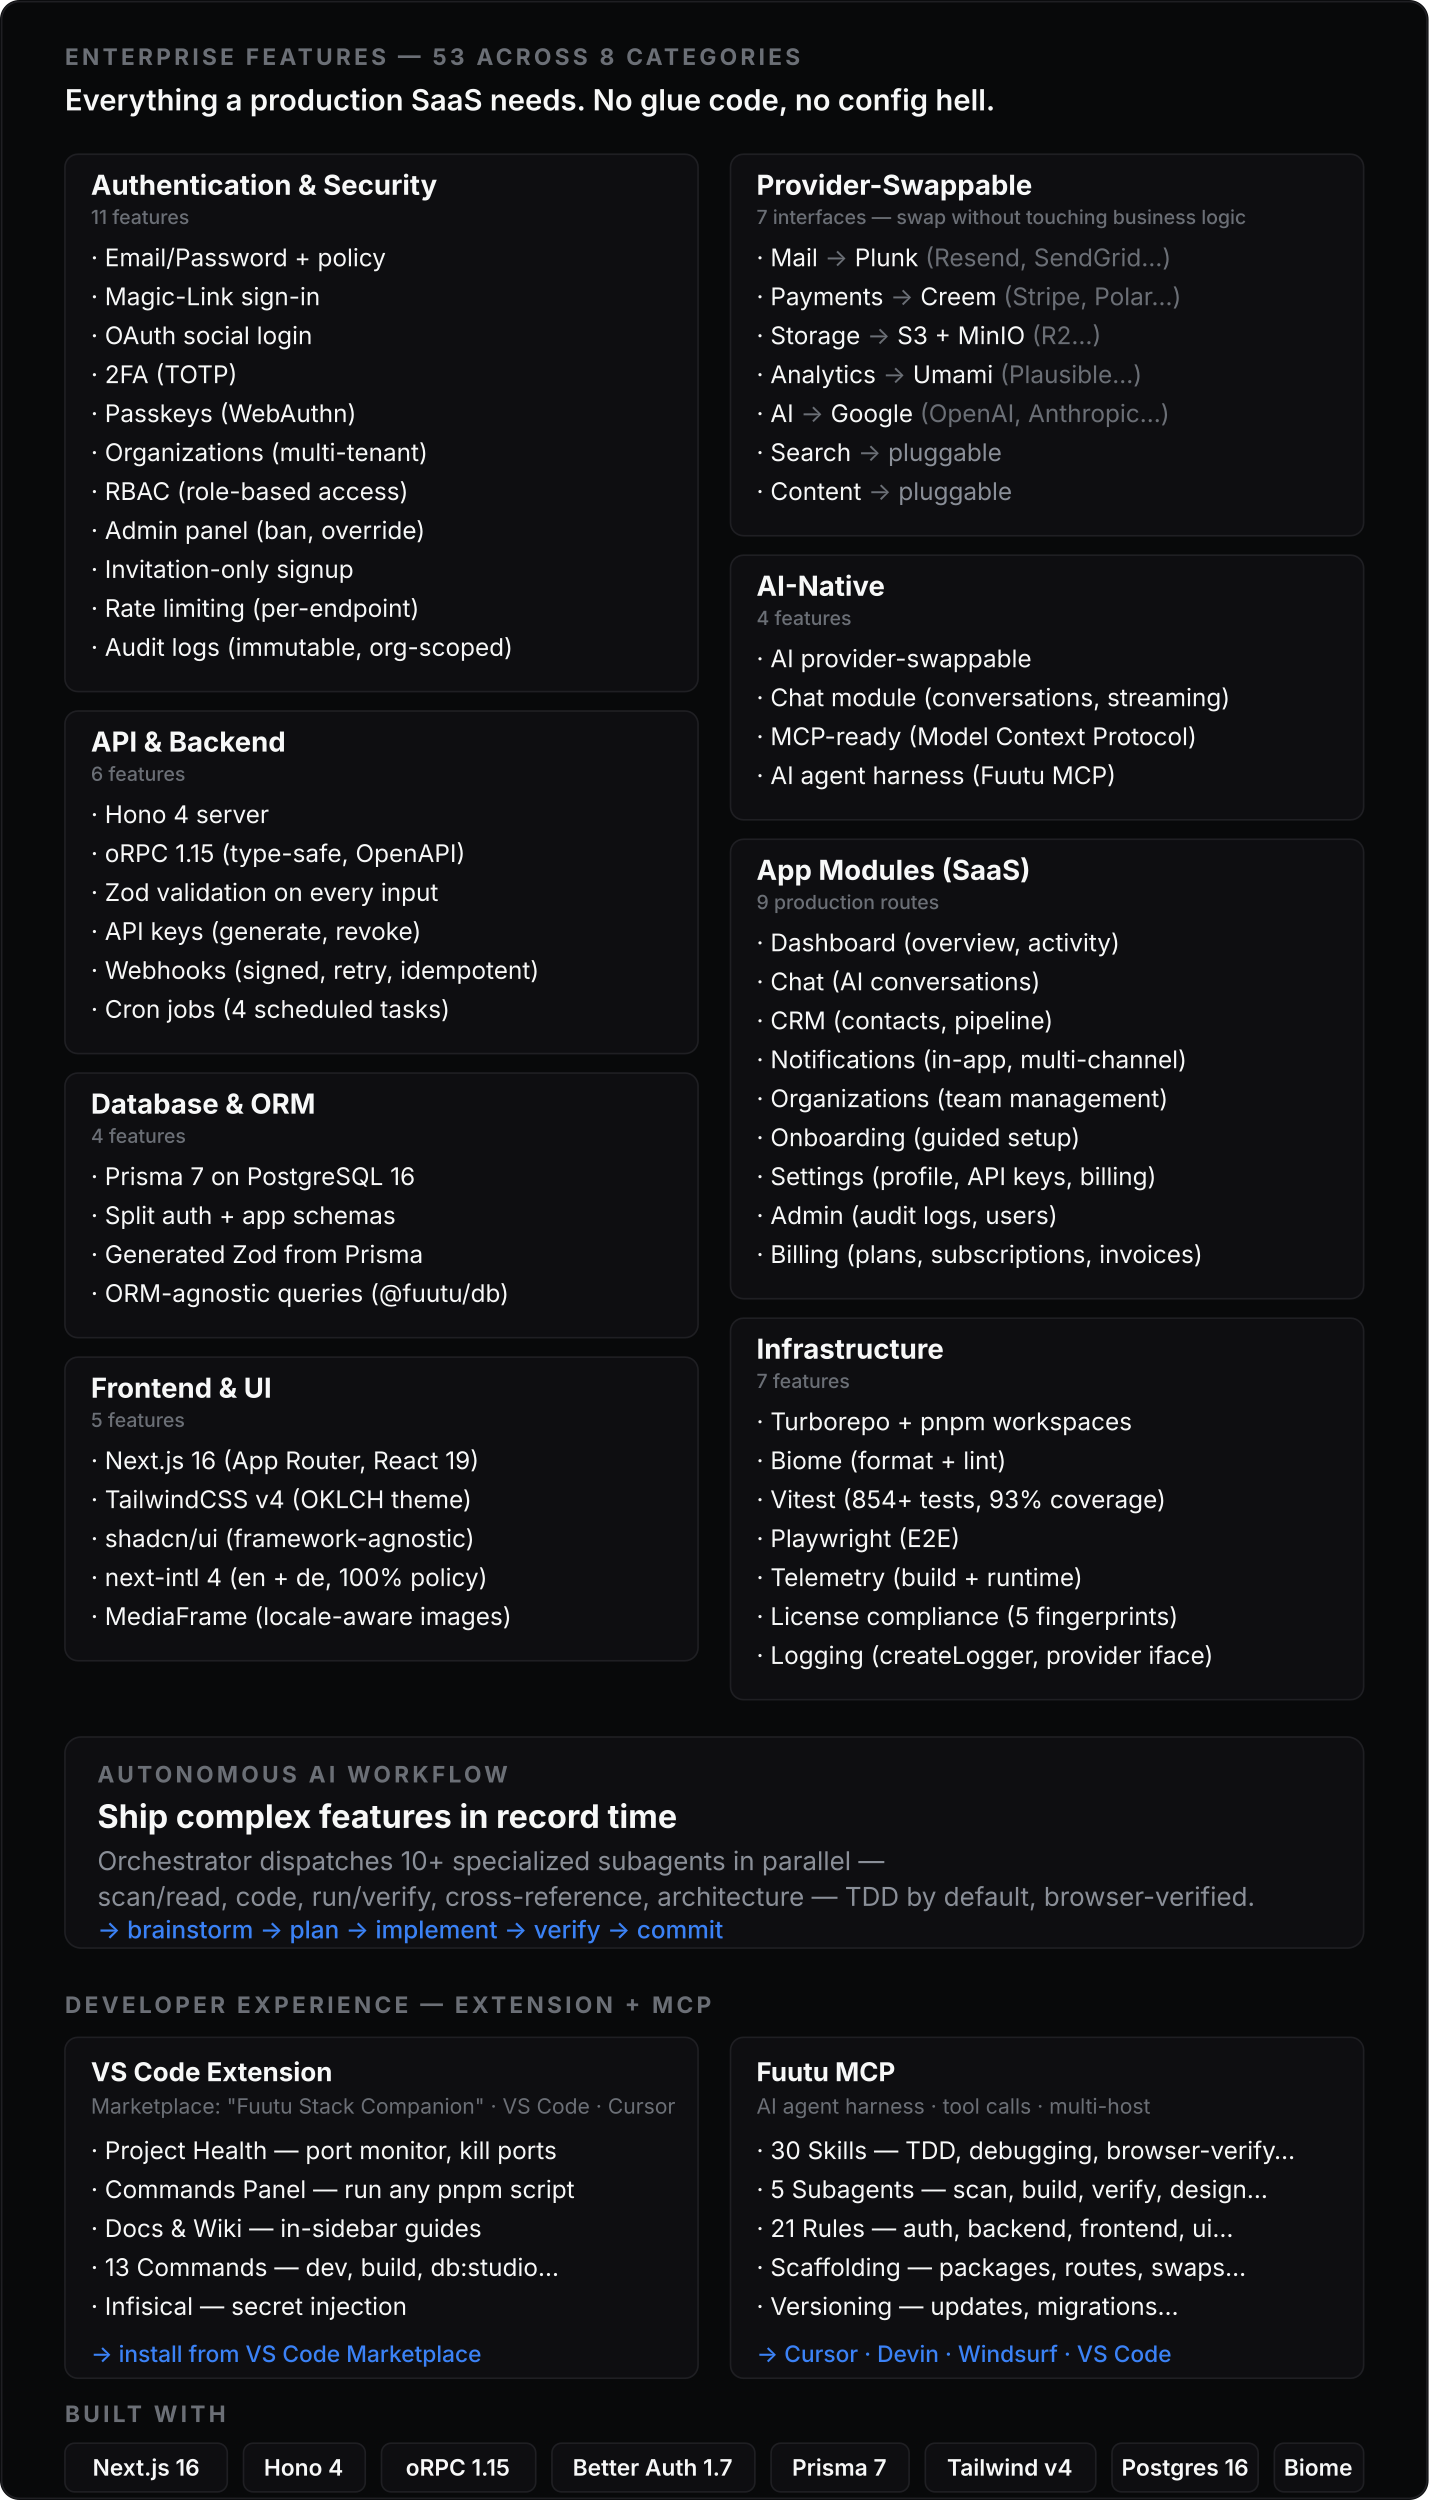
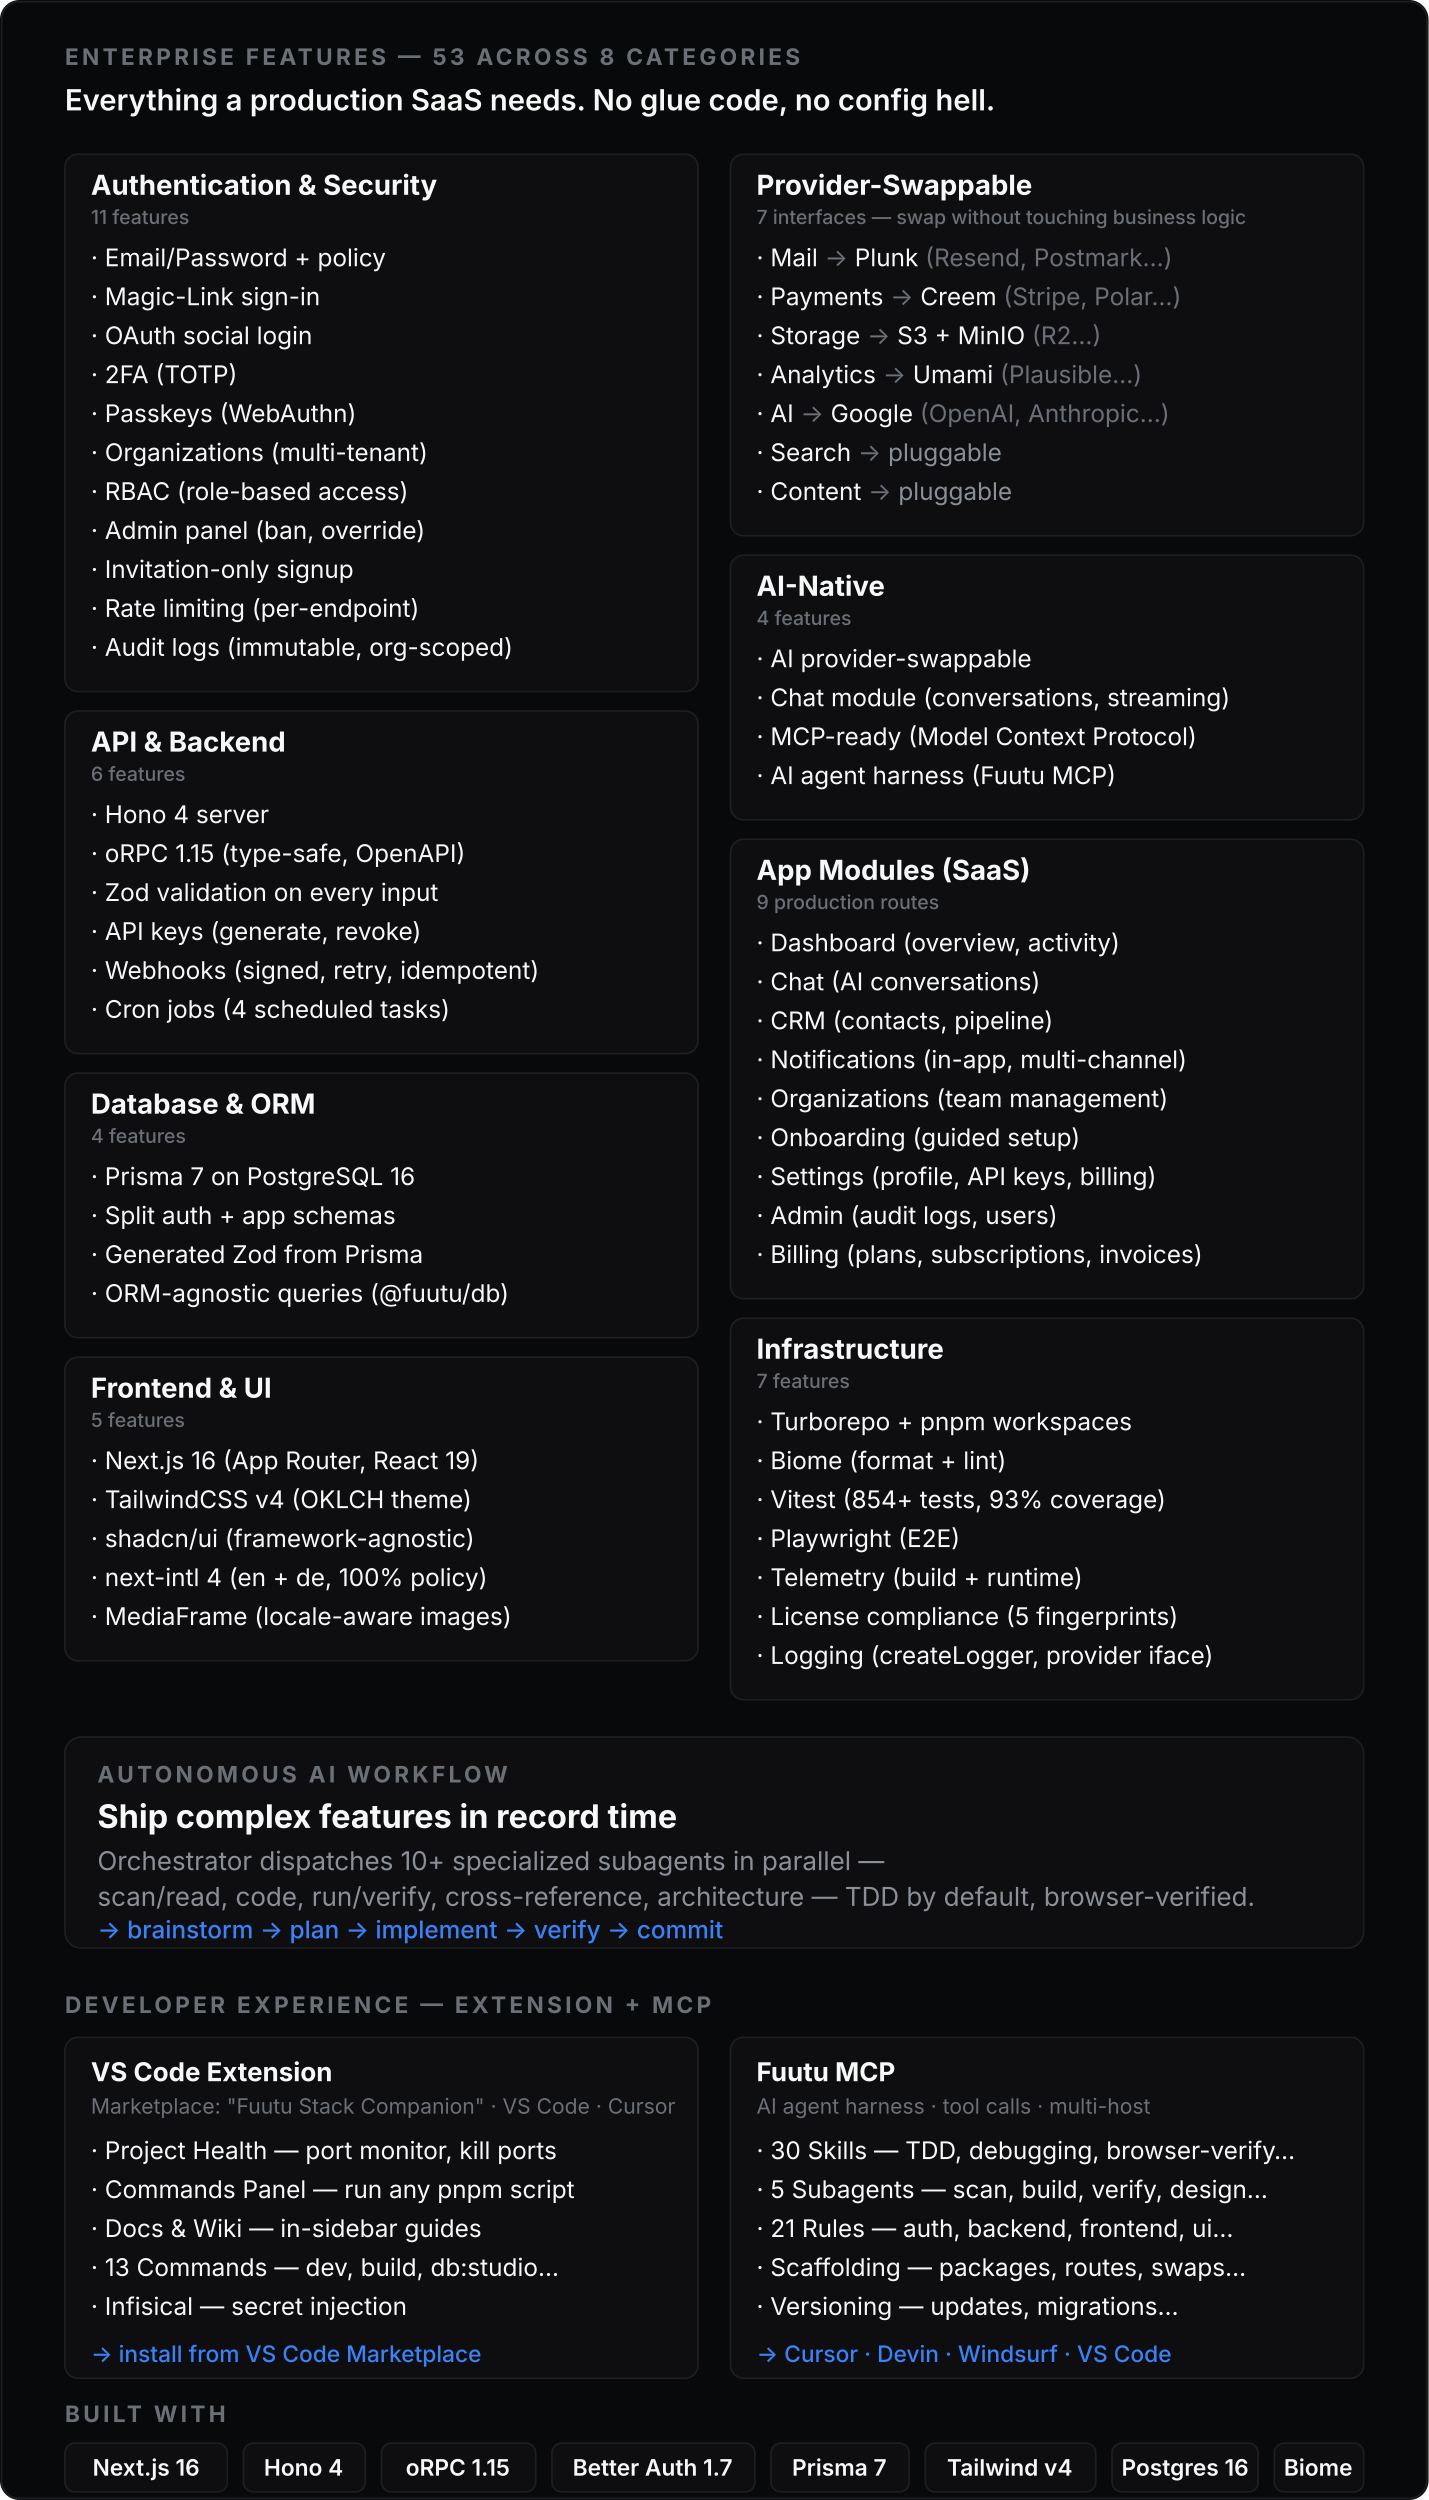
<svg xmlns="http://www.w3.org/2000/svg" viewBox="0 0 880 1540" width="100%" role="img" aria-label="Fuutu Stack — 53 enterprise features, AI workflow, agent harness, tech stack">
  <rect width="880" height="1540" rx="12" fill="#08090A" />
  <rect x="1" y="1" width="878" height="1538" rx="11" fill="none" stroke="#1F1F23" stroke-width="1" />
  <text x="40" y="40" font-family="system-ui, -apple-system, sans-serif" font-size="14" font-weight="700" fill="#6B6F76" letter-spacing="2">
    ENTERPRISE FEATURES — 53 ACROSS 8 CATEGORIES
  </text>
  <text x="40" y="68" font-family="system-ui, -apple-system, sans-serif" font-size="18" font-weight="600" fill="#F7F8F8">
    Everything a production SaaS needs. No glue code, no config hell.
  </text>
  <rect x="40" y="95" width="390" height="331" rx="8" fill="#0E0E11" stroke="#1F1F23" stroke-width="1" />
  <text x="56" y="120" font-family="system-ui, -apple-system, sans-serif" font-size="17" font-weight="700" fill="#F7F8F8">
    Authentication &amp; Security
  </text>
  <text x="56" y="138" font-family="system-ui, -apple-system, sans-serif" font-size="12" font-weight="500" fill="#6B6F76">
    11 features
  </text>
  <g font-family="system-ui, -apple-system, sans-serif" font-size="15" font-weight="400" fill="#F7F8F8">
    <text x="56" y="164">· Email/Password + policy</text>
    <text x="56" y="188">· Magic-Link sign-in</text>
    <text x="56" y="212">· OAuth social login</text>
    <text x="56" y="236">· 2FA (TOTP)</text>
    <text x="56" y="260">· Passkeys (WebAuthn)</text>
    <text x="56" y="284">· Organizations (multi-tenant)</text>
    <text x="56" y="308">· RBAC (role-based access)</text>
    <text x="56" y="332">· Admin panel (ban, override)</text>
    <text x="56" y="356">· Invitation-only signup</text>
    <text x="56" y="380">· Rate limiting (per-endpoint)</text>
    <text x="56" y="404">· Audit logs (immutable, org-scoped)</text>
  </g>
  <rect x="40" y="438" width="390" height="211" rx="8" fill="#0E0E11" stroke="#1F1F23" stroke-width="1" />
  <text x="56" y="463" font-family="system-ui, -apple-system, sans-serif" font-size="17" font-weight="700" fill="#F7F8F8">
    API &amp; Backend
  </text>
  <text x="56" y="481" font-family="system-ui, -apple-system, sans-serif" font-size="12" font-weight="500" fill="#6B6F76">
    6 features
  </text>
  <g font-family="system-ui, -apple-system, sans-serif" font-size="15" font-weight="400" fill="#F7F8F8">
    <text x="56" y="507">· Hono 4 server</text>
    <text x="56" y="531">· oRPC 1.15 (type-safe, OpenAPI)</text>
    <text x="56" y="555">· Zod validation on every input</text>
    <text x="56" y="579">· API keys (generate, revoke)</text>
    <text x="56" y="603">· Webhooks (signed, retry, idempotent)</text>
    <text x="56" y="627">· Cron jobs (4 scheduled tasks)</text>
  </g>
  <rect x="40" y="661" width="390" height="163" rx="8" fill="#0E0E11" stroke="#1F1F23" stroke-width="1" />
  <text x="56" y="686" font-family="system-ui, -apple-system, sans-serif" font-size="17" font-weight="700" fill="#F7F8F8">
    Database &amp; ORM
  </text>
  <text x="56" y="704" font-family="system-ui, -apple-system, sans-serif" font-size="12" font-weight="500" fill="#6B6F76">
    4 features
  </text>
  <g font-family="system-ui, -apple-system, sans-serif" font-size="15" font-weight="400" fill="#F7F8F8">
    <text x="56" y="730">· Prisma 7 on PostgreSQL 16</text>
    <text x="56" y="754">· Split auth + app schemas</text>
    <text x="56" y="778">· Generated Zod from Prisma</text>
    <text x="56" y="802">· ORM-agnostic queries (@fuutu/db)</text>
  </g>
  <rect x="40" y="836" width="390" height="187" rx="8" fill="#0E0E11" stroke="#1F1F23" stroke-width="1" />
  <text x="56" y="861" font-family="system-ui, -apple-system, sans-serif" font-size="17" font-weight="700" fill="#F7F8F8">
    Frontend &amp; UI
  </text>
  <text x="56" y="879" font-family="system-ui, -apple-system, sans-serif" font-size="12" font-weight="500" fill="#6B6F76">
    5 features
  </text>
  <g font-family="system-ui, -apple-system, sans-serif" font-size="15" font-weight="400" fill="#F7F8F8">
    <text x="56" y="905">· Next.js 16 (App Router, React 19)</text>
    <text x="56" y="929">· TailwindCSS v4 (OKLCH theme)</text>
    <text x="56" y="953">· shadcn/ui (framework-agnostic)</text>
    <text x="56" y="977">· next-intl 4 (en + de, 100% policy)</text>
    <text x="56" y="1001">· MediaFrame (locale-aware images)</text>
  </g>
  <rect x="450" y="95" width="390" height="235" rx="8" fill="#0E0E11" stroke="#1F1F23" stroke-width="1" />
  <text x="466" y="120" font-family="system-ui, -apple-system, sans-serif" font-size="17" font-weight="700" fill="#F7F8F8">
    Provider-Swappable
  </text>
  <text x="466" y="138" font-family="system-ui, -apple-system, sans-serif" font-size="12" font-weight="500" fill="#6B6F76">
    7 interfaces — swap without touching business logic
  </text>
  <g font-family="system-ui, -apple-system, sans-serif" font-size="15" font-weight="400">
    <text x="466" y="164" fill="#F7F8F8">· Mail <tspan fill="#6B6F76">→</tspan>
      <tspan fill="#F7F8F8">Plunk</tspan>
-       <tspan fill="#6B6F76">(Resend, SendGrid…)</tspan>
+       <tspan fill="#6B6F76">(Resend, Postmark…)</tspan>
    </text>
    <text x="466" y="188" fill="#F7F8F8">· Payments <tspan fill="#6B6F76">→</tspan>
      <tspan fill="#F7F8F8">Creem</tspan>
      <tspan fill="#6B6F76">(Stripe, Polar…)</tspan>
    </text>
    <text x="466" y="212" fill="#F7F8F8">· Storage <tspan fill="#6B6F76">→</tspan>
      <tspan fill="#F7F8F8">S3 + MinIO</tspan>
      <tspan fill="#6B6F76">(R2…)</tspan>
    </text>
    <text x="466" y="236" fill="#F7F8F8">· Analytics <tspan fill="#6B6F76">→</tspan>
      <tspan fill="#F7F8F8">Umami</tspan>
      <tspan fill="#6B6F76">(Plausible…)</tspan>
    </text>
    <text x="466" y="260" fill="#F7F8F8">· AI <tspan fill="#6B6F76">→</tspan>
      <tspan fill="#F7F8F8">Google</tspan>
      <tspan fill="#6B6F76">(OpenAI, Anthropic…)</tspan>
    </text>
    <text x="466" y="284" fill="#F7F8F8">· Search <tspan fill="#6B6F76">→</tspan>
      <tspan fill="#8A8F98">pluggable</tspan>
    </text>
    <text x="466" y="308" fill="#F7F8F8">· Content <tspan fill="#6B6F76">→</tspan>
      <tspan fill="#8A8F98">pluggable</tspan>
    </text>
  </g>
  <rect x="450" y="342" width="390" height="163" rx="8" fill="#0E0E11" stroke="#1F1F23" stroke-width="1" />
  <text x="466" y="367" font-family="system-ui, -apple-system, sans-serif" font-size="17" font-weight="700" fill="#F7F8F8">
    AI-Native
  </text>
  <text x="466" y="385" font-family="system-ui, -apple-system, sans-serif" font-size="12" font-weight="500" fill="#6B6F76">
    4 features
  </text>
  <g font-family="system-ui, -apple-system, sans-serif" font-size="15" font-weight="400" fill="#F7F8F8">
    <text x="466" y="411">· AI provider-swappable</text>
    <text x="466" y="435">· Chat module (conversations, streaming)</text>
    <text x="466" y="459">· MCP-ready (Model Context Protocol)</text>
    <text x="466" y="483">· AI agent harness (Fuutu MCP)</text>
  </g>
  <rect x="450" y="517" width="390" height="283" rx="8" fill="#0E0E11" stroke="#1F1F23" stroke-width="1" />
  <text x="466" y="542" font-family="system-ui, -apple-system, sans-serif" font-size="17" font-weight="700" fill="#F7F8F8">
    App Modules (SaaS)
  </text>
  <text x="466" y="560" font-family="system-ui, -apple-system, sans-serif" font-size="12" font-weight="500" fill="#6B6F76">
    9 production routes
  </text>
  <g font-family="system-ui, -apple-system, sans-serif" font-size="15" font-weight="400" fill="#F7F8F8">
    <text x="466" y="586">· Dashboard (overview, activity)</text>
    <text x="466" y="610">· Chat (AI conversations)</text>
    <text x="466" y="634">· CRM (contacts, pipeline)</text>
    <text x="466" y="658">· Notifications (in-app, multi-channel)</text>
    <text x="466" y="682">· Organizations (team management)</text>
    <text x="466" y="706">· Onboarding (guided setup)</text>
    <text x="466" y="730">· Settings (profile, API keys, billing)</text>
    <text x="466" y="754">· Admin (audit logs, users)</text>
    <text x="466" y="778">· Billing (plans, subscriptions, invoices)</text>
  </g>
  <rect x="450" y="812" width="390" height="235" rx="8" fill="#0E0E11" stroke="#1F1F23" stroke-width="1" />
  <text x="466" y="837" font-family="system-ui, -apple-system, sans-serif" font-size="17" font-weight="700" fill="#F7F8F8">
    Infrastructure
  </text>
  <text x="466" y="855" font-family="system-ui, -apple-system, sans-serif" font-size="12" font-weight="500" fill="#6B6F76">
    7 features
  </text>
  <g font-family="system-ui, -apple-system, sans-serif" font-size="15" font-weight="400" fill="#F7F8F8">
    <text x="466" y="881">· Turborepo + pnpm workspaces</text>
    <text x="466" y="905">· Biome (format + lint)</text>
    <text x="466" y="929">· Vitest (854+ tests, 93% coverage)</text>
    <text x="466" y="953">· Playwright (E2E)</text>
    <text x="466" y="977">· Telemetry (build + runtime)</text>
    <text x="466" y="1001">· License compliance (5 fingerprints)</text>
    <text x="466" y="1025">· Logging (createLogger, provider iface)</text>
  </g>
  <rect x="40" y="1070" width="800" height="130" rx="10" fill="#0E0E11" stroke="#1F1F23" stroke-width="1" />
  <text x="60" y="1098" font-family="system-ui, -apple-system, sans-serif" font-size="14" font-weight="700" fill="#6B6F76" letter-spacing="2">
    AUTONOMOUS AI WORKFLOW
  </text>
  <text x="60" y="1126" font-family="system-ui, -apple-system, sans-serif" font-size="20" font-weight="700" fill="#F7F8F8">
    Ship complex features in record time
  </text>
  <text x="60" y="1152" font-family="system-ui, -apple-system, sans-serif" font-size="16" font-weight="400" fill="#8A8F98">
    Orchestrator dispatches 10+ specialized subagents in parallel —
  </text>
  <text x="60" y="1174" font-family="system-ui, -apple-system, sans-serif" font-size="16" font-weight="400" fill="#8A8F98">
    scan/read, code, run/verify, cross-reference, architecture — TDD by default, browser-verified.
  </text>
  <text x="60" y="1194" font-family="system-ui, -apple-system, sans-serif" font-size="15" font-weight="500" fill="#3B82F6">
    → brainstorm → plan → implement → verify → commit
  </text>
  <text x="40" y="1240" font-family="system-ui, -apple-system, sans-serif" font-size="14" font-weight="700" fill="#6B6F76" letter-spacing="2">
    DEVELOPER EXPERIENCE — EXTENSION + MCP
  </text>
  <rect x="40" y="1255" width="390" height="210" rx="8" fill="#0E0E11" stroke="#1F1F23" stroke-width="1" />
  <text x="56" y="1282" font-family="system-ui, -apple-system, sans-serif" font-size="16" font-weight="700" fill="#F7F8F8">
    VS Code Extension
  </text>
  <text x="56" y="1302" font-family="system-ui, -apple-system, sans-serif" font-size="13" font-weight="400" fill="#6B6F76">
    Marketplace: "Fuutu Stack Companion" · VS Code · Cursor
  </text>
  <g font-family="system-ui, -apple-system, sans-serif" font-size="15" font-weight="400" fill="#F7F8F8">
    <text x="56" y="1330">· Project Health — port monitor, kill ports</text>
    <text x="56" y="1354">· Commands Panel — run any pnpm script</text>
    <text x="56" y="1378">· Docs &amp; Wiki — in-sidebar guides</text>
    <text x="56" y="1402">· 13 Commands — dev, build, db:studio…</text>
    <text x="56" y="1426">· Infisical — secret injection</text>
  </g>
  <text x="56" y="1455" font-family="system-ui, -apple-system, sans-serif" font-size="14" font-weight="500" fill="#3B82F6">
    → install from VS Code Marketplace
  </text>
  <rect x="450" y="1255" width="390" height="210" rx="8" fill="#0E0E11" stroke="#1F1F23" stroke-width="1" />
  <text x="466" y="1282" font-family="system-ui, -apple-system, sans-serif" font-size="16" font-weight="700" fill="#F7F8F8">
    Fuutu MCP
  </text>
  <text x="466" y="1302" font-family="system-ui, -apple-system, sans-serif" font-size="13" font-weight="400" fill="#6B6F76">
    AI agent harness · tool calls · multi-host
  </text>
  <g font-family="system-ui, -apple-system, sans-serif" font-size="15" font-weight="400" fill="#F7F8F8">
    <text x="466" y="1330">· 30 Skills — TDD, debugging, browser-verify…</text>
    <text x="466" y="1354">· 5 Subagents — scan, build, verify, design…</text>
    <text x="466" y="1378">· 21 Rules — auth, backend, frontend, ui…</text>
    <text x="466" y="1402">· Scaffolding — packages, routes, swaps…</text>
    <text x="466" y="1426">· Versioning — updates, migrations…</text>
  </g>
  <text x="466" y="1455" font-family="system-ui, -apple-system, sans-serif" font-size="14" font-weight="500" fill="#3B82F6">
    → Cursor · Devin · Windsurf · VS Code
  </text>
  <text x="40" y="1492" font-family="system-ui, -apple-system, sans-serif" font-size="14" font-weight="700" fill="#6B6F76" letter-spacing="2">
    BUILT WITH
  </text>
  <g font-family="system-ui, -apple-system, sans-serif" font-size="14" font-weight="600">
    <rect x="40" y="1505" width="100" height="30" rx="6" fill="#0E0E11" stroke="#1F1F23" stroke-width="1" />
    <text x="90" y="1525" text-anchor="middle" fill="#F7F8F8">Next.js 16</text>
    <rect x="150" y="1505" width="75" height="30" rx="6" fill="#0E0E11" stroke="#1F1F23" stroke-width="1" />
    <text x="187" y="1525" text-anchor="middle" fill="#F7F8F8">Hono 4</text>
    <rect x="235" y="1505" width="95" height="30" rx="6" fill="#0E0E11" stroke="#1F1F23" stroke-width="1" />
    <text x="282" y="1525" text-anchor="middle" fill="#F7F8F8">oRPC 1.15</text>
    <rect x="340" y="1505" width="125" height="30" rx="6" fill="#0E0E11" stroke="#1F1F23" stroke-width="1" />
    <text x="402" y="1525" text-anchor="middle" fill="#F7F8F8">Better Auth 1.7</text>
    <rect x="475" y="1505" width="85" height="30" rx="6" fill="#0E0E11" stroke="#1F1F23" stroke-width="1" />
    <text x="517" y="1525" text-anchor="middle" fill="#F7F8F8">Prisma 7</text>
    <rect x="570" y="1505" width="105" height="30" rx="6" fill="#0E0E11" stroke="#1F1F23" stroke-width="1" />
    <text x="622" y="1525" text-anchor="middle" fill="#F7F8F8">Tailwind v4</text>
    <rect x="685" y="1505" width="90" height="30" rx="6" fill="#0E0E11" stroke="#1F1F23" stroke-width="1" />
    <text x="730" y="1525" text-anchor="middle" fill="#F7F8F8">Postgres 16</text>
    <rect x="785" y="1505" width="55" height="30" rx="6" fill="#0E0E11" stroke="#1F1F23" stroke-width="1" />
    <text x="812" y="1525" text-anchor="middle" fill="#F7F8F8">Biome</text>
  </g>
</svg>
